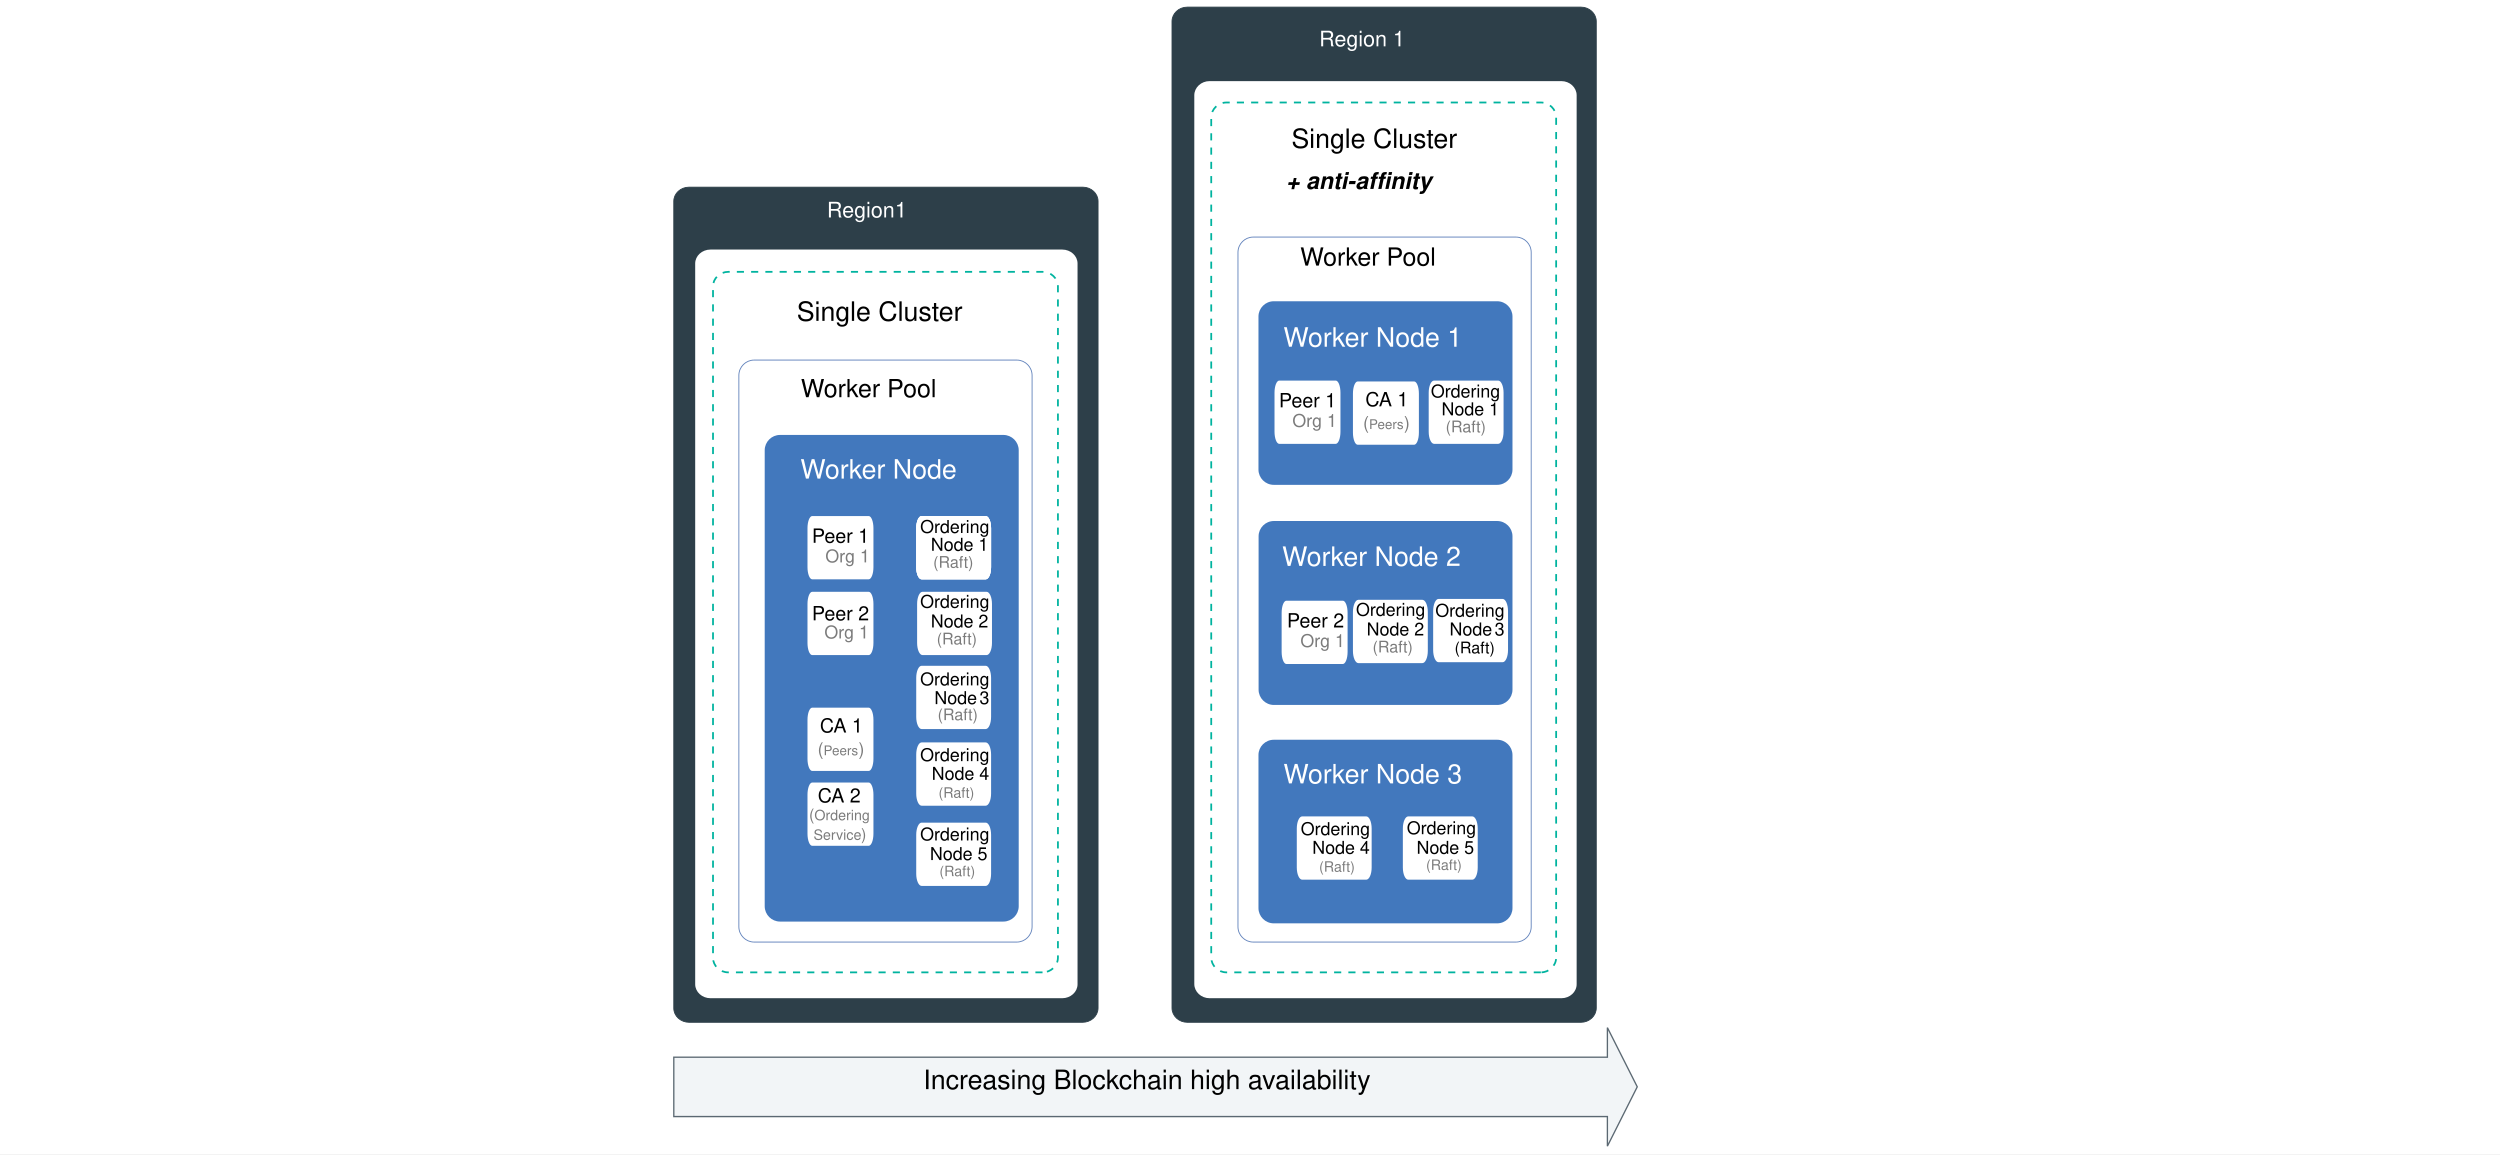
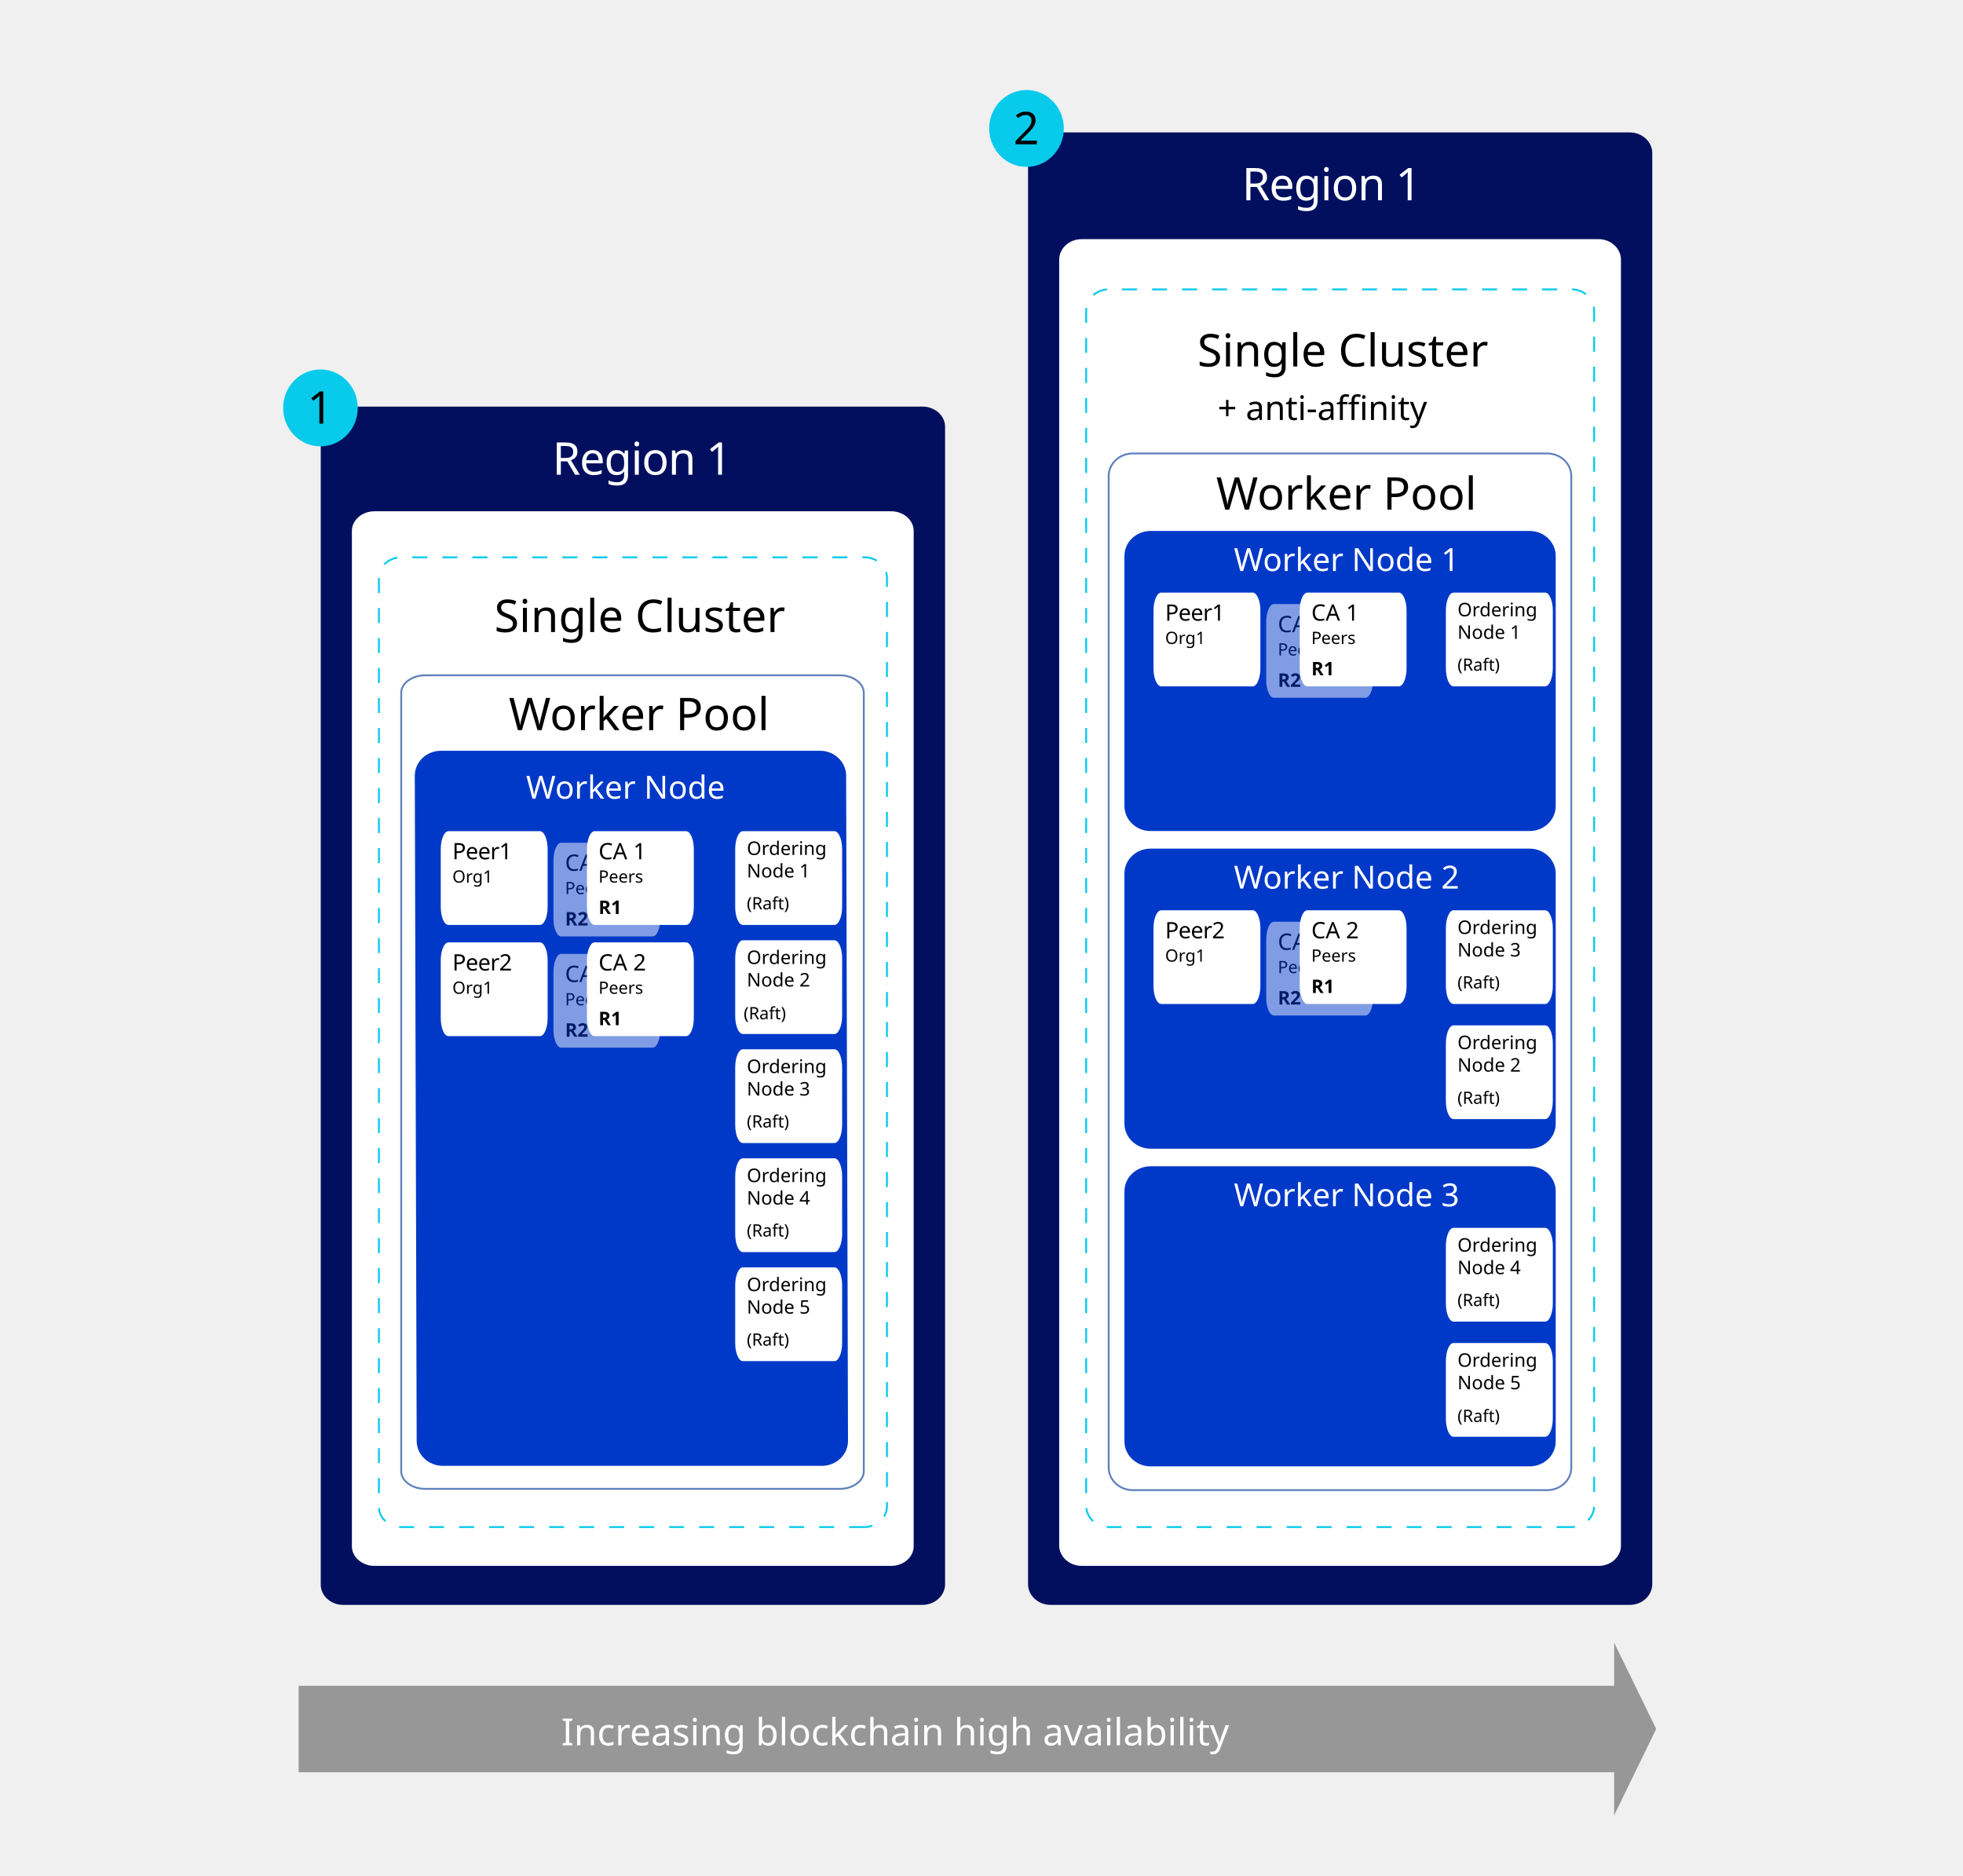
- <svg xmlns="http://www.w3.org/2000/svg" width="2805px" height="1295px" viewBox="0 0 2805 1295" version="1.1">
-   <g id="Page-1" stroke="none" stroke-width="1" fill="none" fill-rule="evenodd">
-     <g id="HA_Diagram-1">
-       <rect id="Rectangle" fill="#FFFFFF" fill-rule="nonzero" x="0" y="0" width="2805" height="1295" />
-       <text id="IBM-Blockchain-Platform-Console-(UI)" fill="#FFFFFF" font-family="IBMPlexSans-Text, IBM Plex Sans" font-size="37.07" font-weight="500">
-         <tspan x="781.897" y="408">IBM Blockchain Platform Console (UI)</tspan>
-       </text>
-       <text id="IBM-Blockchain-Platform-Extension-for-VS-Code" fill="#FFFFFF" font-family="IBMPlexSans-Text, IBM Plex Sans" font-size="37.07" font-weight="500">
-         <tspan x="681.342" y="865">IBM Blockchain Platform Extension for VS Code</tspan>
-       </text>
-       <g id="Group-5-Copy" transform="translate(756, 8)">
-         <polygon id="XMLID_12_" stroke="#5B6872" stroke-width="1.5" fill="#F2F5F7" fill-rule="nonzero" points="0 1178.214 1047.496 1178.214 1047.496 1145 1081 1211.428 1047.496 1278 1047.496 1244.786 0 1244.786" />
-         <g id="Increasing-Blockchai" transform="translate(280, 1185)" fill="#000000" font-family="Helvetica" font-size="30" font-weight="normal">
-           <text id="Increasing-Blockchain-high-availability">
-             <tspan x="0" y="29">Increasing Blockchain high availability</tspan>
-           </text>
-         </g>
-         <path d="M458.699,1139 L17.158,1139 C7.721,1139 0,1131.912 0,1123.25 L0,217.75 C0,209.088 7.721,202 17.158,202 L458.842,202 C468.279,202 476,209.088 476,217.75 L476,1123.25 C475.857,1131.912 468.136,1139 458.699,1139 Z" id="XMLID_306_" stroke="#2D3F49" fill="#2D3F49" fill-rule="nonzero" />
-         <path d="M435.817,1112 L41.183,1112 C31.732,1112 24,1104.964 24,1096.365 L24,287.635 C24,279.036 31.732,272 41.183,272 L435.817,272 C445.268,272 453,279.036 453,287.635 L453,1096.365 C453,1104.964 445.268,1112 435.817,1112 Z" id="XMLID_305_" fill="#FFFFFF" fill-rule="nonzero" />
-         <path d="M413.714,1083 L61.143,1083 C51.714,1083 44,1075.648 44,1066.662 L44,313.338 C44,304.352 51.714,297 61.143,297 L413.857,297 C423.286,297 431,304.352 431,313.338 L431,1066.662 C430.857,1075.648 423.143,1083 413.714,1083 Z" id="XMLID_304_" stroke="#00B39F" stroke-width="2" stroke-dasharray="8" />
-         <path d="M384.865,1049 L90.135,1049 C80.711,1049 73,1041.254 73,1031.786 L73,413.214 C73,403.746 80.711,396 90.135,396 L384.865,396 C394.289,396 402,403.746 402,413.214 L402,1031.642 C402,1041.254 394.289,1049 384.865,1049 Z" id="XMLID_303_" stroke="#6182BB" fill="#FFFFFF" fill-rule="nonzero" />
-         <path d="M369.805,1026 L119.195,1026 C109.738,1026 102,1018.272 102,1008.826 L102,497.174 C102,487.728 109.738,480 119.195,480 L369.805,480 C379.262,480 387,487.728 387,497.174 L387,1008.826 C387,1018.272 379.262,1026 369.805,1026 Z" id="XMLID_302_" fill="#4278BD" fill-rule="nonzero" />
-         <path d="M349.946,642 L278.054,642 C274.724,642 272,635.866 272,628.368 L272,584.632 C272,577.134 274.724,571 278.054,571 L349.946,571 C353.276,571 356,577.134 356,584.632 L356,628.368 C356,635.866 353.276,642 349.946,642 Z" id="XMLID_279_" fill="#FFFFFF" fill-rule="nonzero" />
-         <g id="Ordering-Node-1" transform="translate(276, 571)" fill="#000000" font-family="Helvetica" font-size="20" font-weight="normal">
-           <text id="Ordering">
-             <tspan x="0.411" y="19">Ordering</tspan>
-           </text>
-           <text id="Node-1">
-             <tspan x="12.365" y="39">Node 1</tspan>
-           </text>
-         </g>
-         <g id="(Raft)" opacity="0.517" transform="translate(291, 611)" fill="#000000" font-family="Helvetica" font-size="18" font-weight="normal">
-           <text>
-             <tspan x="0" y="18">(Raft)</tspan>
-           </text>
-         </g>
-         <g id="XMLID_298_" transform="translate(72, 409)">
-           <rect id="XMLID_39_" x="0.429" y="13.441" width="329.143" height="33.329" />
-           <g id="Worker-Pool" transform="translate(70, 0)" fill="#000000" font-family="Helvetica" font-size="28" font-weight="normal">
-             <text>
-               <tspan x="0.54" y="28.632">Worker Pool</tspan>
-             </text>
-           </g>
-         </g>
-         <g id="XMLID_292_" transform="translate(85, 212)">
-           <rect id="XMLID_38_" x="0.285" y="10.571" width="305.431" height="48.571" />
-           <g id="Region-1" transform="translate(86, 0)" fill="#FFFFFF" font-family="Helvetica" font-size="24.072" font-weight="normal">
-             <text id="Region">
-               <tspan x="0.819" y="24">Region</tspan>
-             </text>
-             <text id="1">
-               <tspan x="77.102" y="24">1</tspan>
-             </text>
-           </g>
-         </g>
-         <rect id="XMLID_291_" x="119" y="599" width="238" height="34" />
-         <g id="XMLID_290_" transform="translate(142, 500)" fill="#FFFFFF" font-family="Helvetica" font-size="30" font-weight="normal">
-           <text id="Worker-Node">
-             <tspan x="0" y="29">Worker Node</tspan>
-           </text>
-         </g>
-         <g id="Single-Cluster" transform="translate(138, 323)" fill="#000000" font-family="Helvetica" font-size="30" font-weight="normal">
-           <text>
-             <tspan x="0" y="29">Single Cluster</tspan>
-           </text>
-         </g>
-         <path d="M349.946,642 L278.054,642 C274.724,642 272,635.866 272,628.368 L272,584.632 C272,577.134 274.724,571 278.054,571 L349.946,571 C353.276,571 356,577.134 356,584.632 L356,628.368 C356,635.866 353.276,642 349.946,642 Z" id="XMLID_279_" fill="#FFFFFF" fill-rule="nonzero" />
-         <rect id="XMLID_25_" x="114" y="894" width="235" height="54" />
-         <g id="Ordering-Node-1" transform="translate(276, 571)" fill="#000000" font-family="Helvetica" font-size="20" font-weight="normal">
-           <text id="Ordering">
-             <tspan x="0.411" y="19">Ordering</tspan>
-           </text>
-           <text id="Node-1">
-             <tspan x="12.365" y="39">Node 1</tspan>
-           </text>
-         </g>
-         <path d="M1017.842,1139 L576.158,1139 C566.721,1139 559,1131.805 559,1123.012 L559,15.988 C559,7.195 566.721,0 576.158,0 L1017.842,0 C1027.279,0 1035,7.195 1035,15.988 L1035,1122.879 C1035,1131.805 1027.279,1139 1017.842,1139 Z" id="XMLID_272_" stroke="#2D3F49" fill="#2D3F49" fill-rule="nonzero" />
-         <path d="M995.958,1112 L601.183,1112 C591.732,1112 584,1104.845 584,1096.1 L584,98.9 C584,90.155 591.732,83 601.183,83 L995.815,83 C1005.266,83 1013,90.155 1013,98.9 L1013,1096.1 C1013.141,1104.845 1005.409,1112 995.958,1112 Z" id="XMLID_271_" fill="#FFFFFF" fill-rule="nonzero" />
-         <path d="M972.857,1083 L620.143,1083 C610.714,1083 603,1075.475 603,1066.278 L603,123.722 C603,114.525 610.714,107 620.143,107 L972.857,107 C982.286,107 990,114.525 990,123.722 L990,1066.417 C990,1075.475 982.286,1083 972.857,1083 Z" id="XMLID_270_" stroke="#00B39F" stroke-width="2" stroke-dasharray="8" />
-         <path d="M944.865,1049 L650.135,1049 C640.711,1049 633,1041.273 633,1031.829 L633,275.171 C633,265.727 640.711,258 650.135,258 L944.865,258 C954.289,258 962,265.727 962,275.171 L962,1031.829 C962,1041.273 954.289,1049 944.865,1049 Z" id="XMLID_269_" stroke="#6182BB" fill="#FFFFFF" fill-rule="nonzero" />
-         <g id="XMLID_265_" transform="translate(632, 262)">
-           <rect id="XMLID_24_" x="0.714" y="12.785" width="329.143" height="33.217" />
-           <g id="Worker-Pool" transform="translate(70, 0)" fill="#000000" font-family="Helvetica" font-size="28" font-weight="normal">
-             <text>
-               <tspan x="0.854" y="28.022">Worker Pool</tspan>
-             </text>
-           </g>
-         </g>
-         <rect id="XMLID_264_" x="656" y="105" width="283" height="49" />
-         <g id="XMLID_259_" transform="translate(643, 20)">
-           <rect id="XMLID_23_" x="0.569" y="10.177" width="305.431" height="48.737" />
-           <g id="Region-1" transform="translate(81, 0)" fill="#FFFFFF" font-family="Helvetica" font-size="24.072" font-weight="normal">
-             <text>
-               <tspan x="0.126" y="24">Region 1</tspan>
-             </text>
-           </g>
-         </g>
-         <path d="M923.805,536 L673.195,536 C663.738,536 656,528.307 656,518.905 L656,347.095 C656,337.693 663.738,330 673.195,330 L923.805,330 C933.262,330 941,337.693 941,347.095 L941,518.905 C941,528.307 933.262,536 923.805,536 Z" id="XMLID_258_" fill="#4278BD" fill-rule="nonzero" />
-         <path d="M924.946,490 L853.054,490 C849.724,490 847,483.866 847,476.368 L847,432.632 C847,425.134 849.724,419 853.054,419 L924.946,419 C928.276,419 931,425.134 931,432.632 L931,476.368 C931,483.866 928.276,490 924.946,490 Z" id="XMLID_279_" fill="#FFFFFF" fill-rule="nonzero" />
-         <g id="Ordering-Node-1" transform="translate(849, 419)" fill="#000000" font-family="Helvetica" font-size="20" font-weight="normal">
-           <text id="Ordering">
-             <tspan x="0.411" y="19">Ordering</tspan>
-           </text>
-           <text id="Node-1">
-             <tspan x="12.365" y="39">Node 1</tspan>
-           </text>
-         </g>
-         <g id="(Raft)" opacity="0.517" transform="translate(866, 459)" fill="#000000" font-family="Helvetica" font-size="18" font-weight="normal">
-           <text>
-             <tspan x="0" y="18">(Raft)</tspan>
-           </text>
-         </g>
-         <path d="M830.667,491 L767.333,491 C764.4,491 762,484.866 762,477.368 L762,433.632 C762,426.134 764.4,420 767.333,420 L830.667,420 C833.6,420 836,426.134 836,433.632 L836,477.368 C836,484.866 833.6,491 830.667,491 Z" id="XMLID_255_" fill="#FFFFFF" fill-rule="nonzero" />
-         <text id="CA-1" fill="#000000" font-family="Helvetica" font-size="22" font-weight="normal">
-           <tspan x="775.923" y="447.88">CA 1</tspan>
-         </text>
-         <g id="Peers" opacity="0.517" transform="translate(773, 454)" fill="#000000" font-family="Helvetica" font-size="20" font-weight="normal">
-           <text id="(Peers)">
-             <tspan x="0.346" y="19.34">(</tspan>
-             <tspan x="7.006" y="19.34" font-size="15">Peers</tspan>
-             <tspan x="46.191" y="19.34">)</tspan>
-           </text>
-         </g>
-         <rect id="XMLID_257_" x="680" y="451" width="238" height="34" />
-         <g id="XMLID_256_" transform="translate(684, 352)" fill="#FFFFFF" font-family="Helvetica" font-size="30" font-weight="normal">
-           <text id="Worker-Node-1">
-             <tspan x="0" y="29">Worker Node 1</tspan>
-           </text>
-         </g>
-         <polygon id="XMLID_22_" points="681 439 699.222 439 916 439 916 493 728.772 493 681 493" />
-         <g id="Org-1" opacity="0.517" transform="translate(698, 450)" />
-         <path d="M218.667,642 L155.333,642 C152.4,642 150,635.866 150,628.368 L150,584.632 C150,577.134 152.4,571 155.333,571 L218.667,571 C221.6,571 224,577.134 224,584.632 L224,628.368 C224,635.866 221.6,642 218.667,642 Z" id="XMLID_255_" fill="#FFFFFF" fill-rule="nonzero" />
-         <g id="Peer-1" transform="translate(155, 580)" fill="#000000" font-family="Helvetica" font-size="22" font-weight="normal">
-           <text>
-             <tspan x="0" y="21">Peer 1</tspan>
-           </text>
-         </g>
-         <g id="Org-1" opacity="0.517" transform="translate(170, 604)" fill="#000000" font-family="Helvetica" font-size="20" font-weight="normal">
-           <text>
-             <tspan x="0" y="19">Org 1</tspan>
-           </text>
-         </g>
-         <g id="(Raft)" opacity="0.517" transform="translate(291, 611)" fill="#000000" font-family="Helvetica" font-size="18" font-weight="normal">
-           <text>
-             <tspan x="0" y="18">(Raft)</tspan>
-           </text>
-         </g>
-         <path d="M349.946,642 L278.054,642 C274.724,642 272,635.866 272,628.368 L272,584.632 C272,577.134 274.724,571 278.054,571 L349.946,571 C353.276,571 356,577.134 356,584.632 L356,628.368 C356,635.866 353.276,642 349.946,642 Z" id="XMLID_279_" fill="#FFFFFF" fill-rule="nonzero" />
-         <g id="Ordering-Node-1" transform="translate(276, 571)" fill="#000000" font-family="Helvetica" font-size="20" font-weight="normal">
-           <text id="Ordering">
-             <tspan x="0.411" y="19">Ordering</tspan>
-           </text>
-           <text id="Node-1">
-             <tspan x="12.365" y="39">Node 1</tspan>
-           </text>
-         </g>
-         <g id="(Raft)" opacity="0.517" transform="translate(291, 611)" fill="#000000" font-family="Helvetica" font-size="18" font-weight="normal">
-           <text>
-             <tspan x="0" y="18">(Raft)</tspan>
-           </text>
-         </g>
-         <path d="M350.946,727 L279.054,727 C275.724,727 273,720.866 273,713.368 L273,669.632 C273,662.134 275.724,656 279.054,656 L350.946,656 C354.276,656 357,662.134 357,669.632 L357,713.368 C357,720.866 354.276,727 350.946,727 Z" id="XMLID_279_" fill="#FFFFFF" fill-rule="nonzero" />
-         <g id="Ordering-Node-2" transform="translate(276, 655)" fill="#000000" font-family="Helvetica" font-size="20" font-weight="normal">
-           <text id="Ordering">
-             <tspan x="0.411" y="19">Ordering</tspan>
-           </text>
-           <text id="Node-2">
-             <tspan x="12.365" y="41">Node 2</tspan>
-           </text>
-         </g>
-         <g id="(Raft)" opacity="0.517" transform="translate(295, 697)" fill="#000000" font-family="Helvetica" font-size="18" font-weight="normal">
-           <text>
-             <tspan x="0" y="18">(Raft)</tspan>
-           </text>
-         </g>
-         <path d="M349.946,810 L278.054,810 C274.724,810 272,803.866 272,796.368 L272,752.632 C272,745.134 274.724,739 278.054,739 L349.946,739 C353.276,739 356,745.134 356,752.632 L356,796.368 C356,803.866 353.276,810 349.946,810 Z" id="XMLID_279_" fill="#FFFFFF" fill-rule="nonzero" />
-         <g id="Ordering-Node-3" transform="translate(276, 742)" fill="#000000" font-family="Helvetica" font-size="20" font-weight="normal">
-           <text id="Ordering">
-             <tspan x="0.411" y="19">Ordering</tspan>
-           </text>
-           <text id="Node-3">
-             <tspan x="16.365" y="40">Node</tspan>
-             <tspan x="64.178" y="40" font-size="10.07"> </tspan>
-             <tspan x="66.975" y="40">3</tspan>
-           </text>
-         </g>
-         <g id="(Raft)" opacity="0.517" transform="translate(296, 782)" fill="#000000" font-family="Helvetica" font-size="18" font-weight="normal">
-           <text>
-             <tspan x="0" y="18">(Raft)</tspan>
-           </text>
-         </g>
-         <path d="M349.946,896 L278.054,896 C274.724,896 272,889.866 272,882.368 L272,838.632 C272,831.134 274.724,825 278.054,825 L349.946,825 C353.276,825 356,831.134 356,838.632 L356,882.368 C356,889.866 353.276,896 349.946,896 Z" id="XMLID_279_" fill="#FFFFFF" fill-rule="nonzero" />
-         <g id="Ordering-Node-4" transform="translate(276, 827)" fill="#000000" font-family="Helvetica" font-size="20" font-weight="normal">
-           <text id="Ordering">
-             <tspan x="0.411" y="19">Ordering</tspan>
-           </text>
-           <text id="Node-4">
-             <tspan x="13.365" y="40">Node 4</tspan>
-           </text>
-         </g>
-         <g id="(Raft)" opacity="0.517" transform="translate(297, 872)" fill="#000000" font-family="Helvetica" font-size="16" font-weight="normal">
-           <text>
-             <tspan x="0" y="15">(Raft)</tspan>
-           </text>
-         </g>
-         <path d="M349.946,986 L278.054,986 C274.724,986 272,979.866 272,972.368 L272,928.632 C272,921.134 274.724,915 278.054,915 L349.946,915 C353.276,915 356,921.134 356,928.632 L356,972.368 C356,979.866 353.276,986 349.946,986 Z" id="XMLID_279_" fill="#FFFFFF" fill-rule="nonzero" />
-         <g id="Ordering-Node-5" transform="translate(276, 916)" fill="#000000" font-family="Helvetica" font-size="20" font-weight="normal">
-           <text id="Ordering">
-             <tspan x="0.411" y="19">Ordering</tspan>
-           </text>
-           <text id="Node-5">
-             <tspan x="11.365" y="41">Node 5</tspan>
-           </text>
-         </g>
-         <g id="(Raft)" opacity="0.517" transform="translate(298, 960)" fill="#000000" font-family="Helvetica" font-size="16" font-weight="normal">
-           <text>
-             <tspan x="0" y="15">(Raft)</tspan>
-           </text>
-         </g>
-         <g id="Group-4" transform="translate(150, 656)">
-           <path d="M68.667,71 L5.333,71 C2.4,71 0,64.866 0,57.368 L0,13.632 C0,6.134 2.4,0 5.333,0 L68.667,0 C71.6,0 74,6.134 74,13.632 L74,57.368 C74,64.866 71.6,71 68.667,71 Z" id="XMLID_255_" fill="#FFFFFF" fill-rule="nonzero" />
-           <g id="Org-1" opacity="0.517" transform="translate(18, 33)" fill="#000000" font-family="Helvetica" font-size="20" font-weight="normal">
-             <text>
-               <tspan x="0.923" y="19.34">Org 1</tspan>
-             </text>
-           </g>
-         </g>
-         <text id="Peer-2" fill="#000000" font-family="Helvetica" font-size="22" font-weight="normal">
-           <tspan x="155" y="688">Peer 2</tspan>
-         </text>
-         <g id="Group-2" transform="translate(150, 786)">
-           <path d="M68.667,71 L5.333,71 C2.4,71 0,64.866 0,57.368 L0,13.632 C0,6.134 2.4,0 5.333,0 L68.667,0 C71.6,0 74,6.134 74,13.632 L74,57.368 C74,64.866 71.6,71 68.667,71 Z" id="XMLID_255_" fill="#FFFFFF" fill-rule="nonzero" />
-           <g id="CA-1" transform="translate(13, 6)" fill="#000000" font-family="Helvetica" font-size="22" font-weight="normal">
-             <text>
-               <tspan x="0.923" y="21.88">CA 1</tspan>
-             </text>
-           </g>
-           <g id="Peers" opacity="0.517" transform="translate(11, 34)" fill="#000000" font-family="Helvetica" font-size="20" font-weight="normal">
-             <text id="(Peers)">
-               <tspan x="0.346" y="19.34">(</tspan>
-               <tspan x="7.006" y="19.34" font-size="15">Peers</tspan>
-               <tspan x="46.191" y="19.34">)</tspan>
-             </text>
-           </g>
-         </g>
-         <g id="Group-3" transform="translate(150, 870)">
-           <path d="M68.667,71 L5.333,71 C2.4,71 0,64.866 0,57.368 L0,13.632 C0,6.134 2.4,0 5.333,0 L68.667,0 C71.6,0 74,6.134 74,13.632 L74,57.368 C74,64.866 71.6,71 68.667,71 Z" id="XMLID_255_" fill="#FFFFFF" fill-rule="nonzero" />
-           <g id="CA-2" transform="translate(11, 1)" fill="#000000" font-family="Helvetica" font-size="22" font-weight="normal">
-             <text>
-               <tspan x="0.5" y="21.36">CA 2</tspan>
-             </text>
-           </g>
-           <g id="Ordering-Service" opacity="0.517" transform="translate(1, 24)" fill="#000000" font-family="Helvetica" font-size="18" font-weight="normal">
-             <text id="(Ordering-Service)">
-               <tspan x="0.726" y="18.24">(</tspan>
-               <tspan x="6.72" y="18.24" font-size="16">Ordering</tspan>
-               <tspan x="68.97" y="18.24" />
-               <tspan x="0.726" y="40.24"> </tspan>
-               <tspan x="5.727" y="40.24" font-size="16">Service</tspan>
-               <tspan x="59.078" y="40.24">)</tspan>
-             </text>
-           </g>
-         </g>
-         <g id="Single-Cluster" transform="translate(693, 129)" fill="#000000" font-family="Helvetica" font-size="30" font-weight="normal">
-           <text>
-             <tspan x="0" y="29">Single Cluster</tspan>
-           </text>
-         </g>
-         <g id="Group" transform="translate(656, 576)">
-           <path d="M267.814,206.966 L17.329,206.966 C7.877,206.966 0.143,199.258 0.143,189.838 L0.143,17.699 C0.143,8.279 7.877,0.571 17.329,0.571 L267.814,0.571 C277.266,0.571 285,8.279 285,17.699 L285,189.838 C285,199.258 277.266,206.966 267.814,206.966 Z" id="XMLID_248_" fill="#4278BD" fill-rule="nonzero" />
-           <rect id="XMLID_247_" x="23.344" y="35.827" width="238.455" height="33.257" />
-           <g id="XMLID_246_" transform="translate(26, 21)" fill="#FFFFFF" font-family="Helvetica" font-size="30" font-weight="normal">
-             <text id="Worker-Node-2">
-               <tspan x="0.563" y="29.958">Worker Node 2</tspan>
-             </text>
-           </g>
-         </g>
-         <path d="M929.946,735 L858.054,735 C854.724,735 852,728.866 852,721.368 L852,677.632 C852,670.134 854.724,664 858.054,664 L929.946,664 C933.276,664 936,670.134 936,677.632 L936,721.368 C936,728.866 933.276,735 929.946,735 Z" id="XMLID_279_" fill="#FFFFFF" fill-rule="nonzero" />
-         <g id="Ordering-Node-3" transform="translate(854, 665)" fill="#000000" font-family="Helvetica" font-size="20" font-weight="normal">
-           <text id="Ordering">
-             <tspan x="0.411" y="19">Ordering</tspan>
-           </text>
-           <text id="Node-3">
-             <tspan x="16.365" y="40">Node</tspan>
-             <tspan x="64.178" y="40" font-size="10.07"> </tspan>
-             <tspan x="66.975" y="40">3</tspan>
-           </text>
-         </g>
-         <text id="(Raft)" fill="#000000" font-family="Helvetica" font-size="18" font-weight="normal">
-           <tspan x="876" y="725">(Raft)</tspan>
-         </text>
-         <path d="M923.805,1028 L673.195,1028 C663.738,1028 656,1020.307 656,1010.905 L656,839.095 C656,829.693 663.738,822 673.195,822 L923.805,822 C933.262,822 941,829.693 941,839.095 L941,1010.905 C941,1020.307 933.262,1028 923.805,1028 Z" id="XMLID_240_" fill="#4278BD" fill-rule="nonzero" />
-         <path d="M895.946,979 L824.054,979 C820.724,979 818,972.866 818,965.368 L818,921.632 C818,914.134 820.724,908 824.054,908 L895.946,908 C899.276,908 902,914.134 902,921.632 L902,965.368 C902,972.866 899.276,979 895.946,979 Z" id="XMLID_279_" fill="#FFFFFF" fill-rule="nonzero" />
-         <g id="Ordering-Node-5" transform="translate(822, 909)" fill="#000000" font-family="Helvetica" font-size="20" font-weight="normal">
-           <text id="Ordering">
-             <tspan x="0.411" y="19">Ordering</tspan>
-           </text>
-           <text id="Node-5">
-             <tspan x="11.365" y="41">Node 5</tspan>
-           </text>
-         </g>
-         <g id="(Raft)" opacity="0.517" transform="translate(844, 953)" fill="#000000" font-family="Helvetica" font-size="16" font-weight="normal">
-           <text>
-             <tspan x="0" y="15">(Raft)</tspan>
-           </text>
-         </g>
-         <path d="M776.946,979 L705.054,979 C701.724,979 699,972.866 699,965.368 L699,921.632 C699,914.134 701.724,908 705.054,908 L776.946,908 C780.276,908 783,914.134 783,921.632 L783,965.368 C783,972.866 780.276,979 776.946,979 Z" id="XMLID_279_" fill="#FFFFFF" fill-rule="nonzero" />
-         <g id="Ordering-Node-4" transform="translate(703, 910)" fill="#000000" font-family="Helvetica" font-size="20" font-weight="normal">
-           <text id="Ordering">
-             <tspan x="0.411" y="19">Ordering</tspan>
-           </text>
-           <text id="Node-4">
-             <tspan x="13.365" y="40">Node 4</tspan>
-           </text>
-         </g>
-         <g id="(Raft)" opacity="0.517" transform="translate(724, 955)" fill="#000000" font-family="Helvetica" font-size="16" font-weight="normal">
-           <text>
-             <tspan x="0" y="15">(Raft)</tspan>
-           </text>
-         </g>
-         <rect id="XMLID_239_" x="680" y="942" width="238" height="34" />
-         <g id="XMLID_238_" transform="translate(684, 842)" fill="#FFFFFF" font-family="Helvetica" font-size="30" font-weight="normal">
-           <text id="Worker-Node-3">
-             <tspan x="0" y="29">Worker Node 3</tspan>
-           </text>
-         </g>
-         <rect id="XMLID_22_" x="671" y="778" width="53" height="54" />
-         <g id="+-anti-affinity" transform="translate(687, 179)" fill="#000000" font-family="Helvetica-BoldOblique, Helvetica" font-size="26" font-style="italic" font-weight="bold">
-           <text>
-             <tspan x="0" y="25">+ anti-affinity</tspan>
-           </text>
-         </g>
-       </g>
-       <path d="M1506.667,745 L1443.333,745 C1440.4,745 1438,738.866 1438,731.368 L1438,687.632 C1438,680.134 1440.4,674 1443.333,674 L1506.667,674 C1509.6,674 1512,680.134 1512,687.632 L1512,731.368 C1512,738.866 1509.6,745 1506.667,745 Z" id="XMLID_255_" fill="#FFFFFF" fill-rule="nonzero" />
-       <g id="Peer-1" transform="translate(1444, 683)" fill="#000000" font-family="Helvetica" font-size="22" font-weight="normal">
-         <text id="Peer-2">
-           <tspan x="0" y="21">Peer 2</tspan>
-         </text>
-       </g>
-       <g id="Org-1" opacity="0.517" transform="translate(1459, 707)" fill="#000000" font-family="Helvetica" font-size="20" font-weight="normal">
-         <text>
-           <tspan x="0" y="19">Org 1</tspan>
-         </text>
-       </g>
-       <path d="M1498.667,498 L1435.333,498 C1432.4,498 1430,491.866 1430,484.368 L1430,440.632 C1430,433.134 1432.4,427 1435.333,427 L1498.667,427 C1501.6,427 1504,433.134 1504,440.632 L1504,484.368 C1504,491.866 1501.6,498 1498.667,498 Z" id="XMLID_255_" fill="#FFFFFF" fill-rule="nonzero" />
-       <g id="Peer-1" transform="translate(1435, 436)" fill="#000000" font-family="Helvetica" font-size="22" font-weight="normal">
-         <text>
-           <tspan x="0" y="21">Peer 1</tspan>
-         </text>
-       </g>
-       <g id="Org-1" opacity="0.517" transform="translate(1450, 460)" fill="#000000" font-family="Helvetica" font-size="20" font-weight="normal">
-         <text>
-           <tspan x="0" y="19">Org 1</tspan>
-         </text>
-       </g>
-     </g>
-     <path d="M1595.946,744 L1524.054,744 C1520.724,744 1518,737.866 1518,730.368 L1518,686.632 C1518,679.134 1520.724,673 1524.054,673 L1595.946,673 C1599.276,673 1602,679.134 1602,686.632 L1602,730.368 C1602,737.866 1599.276,744 1595.946,744 Z" id="XMLID_279_" fill="#FFFFFF" fill-rule="nonzero" />
-     <g id="Ordering-Node-2" transform="translate(1521, 672)" fill="#000000" font-family="Helvetica" font-size="20" font-weight="normal">
-       <text id="Ordering">
-         <tspan x="0.411" y="19">Ordering</tspan>
-       </text>
-       <text id="Node-2">
-         <tspan x="12.365" y="41">Node 2</tspan>
-       </text>
-     </g>
-     <g id="(Raft)" opacity="0.517" transform="translate(1540, 714)" fill="#000000" font-family="Helvetica" font-size="18" font-weight="normal">
-       <text>
-         <tspan x="0" y="18">(Raft)</tspan>
-       </text>
-     </g>
+ <svg xmlns="http://www.w3.org/2000/svg" data-name="Layer 1" width="1046.86" height="1000">
+   <path fill="#979797" fill-rule="evenodd" d="M159.26 898.94h701.55v-23l22.44 46-22.44 46.1v-23H159.26v-46.1z" />
+   <text transform="translate(299.28 930.71)" font-size="20" fill="#fff" font-family="IBMPlexSans, IBM Plex Sans" style="isolation:isolate" data-name="Blockchain-high-avai">
+     Increasing blockchain high availability
+   </text>
+   <path d="M491.86 855.81h-308.8c-6.6 0-12-4.84-12-10.74V227.56c0-5.91 5.4-10.74 12-10.74H492c6.6 0 12 4.83 12 10.74v617.51c-.14 5.93-5.54 10.74-12.14 10.74z" fill="#010f5e" fill-rule="evenodd" />
+   <ellipse cx="170.89" cy="217.51" rx="19.9" ry="20.5" fill="#08caeb" />
+   <text transform="translate(163.85 225.9)" font-size="24.07" font-family="IBMPlexSans, IBM Plex Sans" style="isolation:isolate">
+     1
+   </text>
+   <path d="M869.15 855.81h-308.9c-6.6 0-12-5-12-11V81.61c0-6.06 5.4-11 12-11h308.9c6.6 0 12 5 12 11v763.08c0 6.16-5.4 11.12-12 11.12z" fill="#010f5e" fill-rule="evenodd" />
+   <path d="M852.55 835h-275.7c-6.6 0-12-4.92-12-10.94V138.45c0-6 5.4-10.93 12-10.93h275.6c6.6 0 12 4.92 12 10.93v685.62c.1 6.02-5.3 10.93-11.9 10.93z" fill="#fff" fill-rule="evenodd" />
+   <path d="M838.15 814.31h-246.9c-6.6 0-12-5.09-12-11.31V165.62c0-6.22 5.4-11.31 12-11.31h246.9c6.6 0 12 5.09 12 11.31v637.47c0 6.13-5.4 11.22-12 11.22z" fill="none" stroke="#08caeb" stroke-dasharray="8" />
+   <path d="M825.11 794.61h-221c-7.06 0-12.85-5.4-12.85-12v-528.8c0-6.6 5.79-12 12.85-12h221c7.07 0 12.85 5.4 12.85 12v528.8c.04 6.6-5.78 12-12.85 12z" fill="#fff" stroke="#6182bb" fill-rule="evenodd" />
+   <path fill="none" d="M599.45 253.91h230.4v23.3h-230.4z" />
+   <text transform="translate(648.55 271.76)" font-size="24.07" font-family="IBMPlexSans, IBM Plex Sans" style="isolation:isolate">
+     Worker Pool
+   </text>
+   <path fill="none" d="M616.25 75.31h196.9v34h-196.9zM632.25 310.5h166.5v23.3h-166.5zM633.65 362.2h163.6v37.7h-163.6z" />
+   <path d="M475.26 835h-275.6c-6.6 0-12-4.71-12-10.47V283.1c0-5.75 5.4-10.46 12-10.46h275.6c6.6 0 12 4.71 12 10.46v541.44c0 5.76-5.4 10.46-12 10.46z" fill="#fff" fill-rule="evenodd" />
+   <path d="M460.86 814.31h-246.8c-6.6 0-12-4.84-12-10.75V307.94c0-5.91 5.4-10.75 12-10.75H461c6.6 0 12 4.84 12 10.75v495.62c-.14 5.91-5.54 10.75-12.14 10.75z" fill="none" stroke="#08caeb" stroke-dasharray="8" />
+   <path fill="none" d="M222.26 371.52h230.4v23.3h-230.4z" />
+   <text transform="translate(271.34 389.36)" font-size="24.07" font-family="IBMPlexSans, IBM Plex Sans" style="isolation:isolate" data-name="Worker-Pool">
+     Worker Pool
+   </text>
+   <path fill="none" d="M233.51 238.22h214.6v34h-214.6z" />
+   <g data-name="Region-US-Dallas" style="isolation:isolate" font-size="24.07" fill="#fff" font-family="IBMPlexSans, IBM Plex Sans">
+     <text transform="translate(294.59 253.14)" letter-spacing="-.02em" style="isolation:isolate">
+       Region 1
+     </text>
+     <text transform="translate(364.74 254.82)">
+       
+     </text>
+   </g>
+   <text transform="translate(263.62 337.04)" font-size="24.07" font-family="IBMPlexSans, IBM Plex Sans" style="isolation:isolate" data-name="Single-Zone-Cluster">
+     Single Cluster
+   </text>
+   <path d="M438.33 781.66H236.09c-7.64 0-13.88-6-13.88-13.28l-1-354.76c0-7.3 6.25-13.27 13.88-13.27h202.28c7.63 0 13.87 6 13.87 13.27l1 354.76c-.03 7.3-6.24 13.28-13.91 13.28z" fill="#0039c8" fill-rule="evenodd" />
+   <text transform="translate(280.56 425.9)" font-size="17" fill="#fff" font-family="IBMPlexSans, IBM Plex Sans" style="isolation:isolate">
+    Worker Node
+   </text>
+   <path fill="none" d="M251.66 631.73h163.6v37.7h-163.6z" />
+   <text transform="translate(638.55 195.41)" font-size="24.07" font-family="IBMPlexSans, IBM Plex Sans" style="isolation:isolate">
+     Single Cluster
+   </text>
+   <ellipse cx="547.43" cy="68.5" rx="19.9" ry="20.5" fill="#08caeb" />
+   <text transform="translate(540.43 76.94)" font-size="24.07" font-family="IBMPlexSans, IBM Plex Sans" style="isolation:isolate">
+     2
+   </text>
+   <path fill="none" d="M632.25 482h166.5v23.3h-166.5zM632.25 653.5h166.5v23.3h-166.5zM626.65 538.2h37v37.7h-37z" />
+   <text transform="translate(649.36 223.96)" font-size="18" font-family="IBMPlexSans, IBM Plex Sans" style="isolation:isolate">
+     + anti-affinity
+   </text>
+   <path d="M815.78 443.14H613.54c-7.64 0-13.88-6-13.88-13.28V296.42c0-7.31 6.24-13.28 13.88-13.28h202.24c7.64 0 13.88 6 13.88 13.28v133.44c0 7.3-6.24 13.28-13.88 13.28z" fill="#0039c8" fill-rule="evenodd" />
+   <path d="M447.81 793.94h-221c-7.07 0-12.85-4.24-12.85-9.42v-415c0-5.18 5.78-9.42 12.85-9.42h221c7.07 0 12.85 4.24 12.85 9.42v415c0 5.18-5.78 9.42-12.85 9.42z" fill="none" stroke="#6182bb" />
+   <text transform="translate(658.01 304.47)" font-size="17" fill="#fff" font-family="IBMPlexSans, IBM Plex Sans" style="isolation:isolate">
+     Worker Node 1
+   </text>
+   <g opacity=".5">
+     <path d="M728.15 372.11h-48.78c-2.26 0-4.11-4.32-4.11-9.6v-30.8c0-5.28 1.85-9.6 4.11-9.6h48.78c2.26 0 4.11 4.32 4.11 9.6v30.8c0 5.28-1.85 9.6-4.11 9.6z" fill="#fff" fill-rule="evenodd" />
+     <text transform="translate(681.45 349.53)" font-size="9.07" font-family="IBMPlexSans, IBM Plex Sans" style="isolation:isolate" data-name="Peers">
+       <tspan letter-spacing="-.02em">P</tspan>
+       <tspan x="5.31" y="0">eers</tspan>
+     </text>
+     <text transform="translate(681.45 366.27)" font-size="10" font-family="IBMPlexSans-Bold, IBM Plex Sans" font-weight="700" style="isolation:isolate" data-name="Peers">
+       R2
+     </text>
+     <text transform="translate(681.45 337.11)" font-size="12.07" font-family="IBMPlexSans, IBM Plex Sans" style="isolation:isolate">
+       CA 1
+     </text>
+   </g>
+   <path d="M746 366h-48.77c-2.26 0-4.11-4.32-4.11-9.6v-30.8c0-5.28 1.85-9.6 4.11-9.6H746c2.26 0 4.11 4.32 4.11 9.6v30.8c.01 5.25-1.84 9.6-4.11 9.6z" fill="#fff" fill-rule="evenodd" />
+   <text transform="translate(699.31 343.39)" font-size="9.07" font-family="IBMPlexSans, IBM Plex Sans" style="isolation:isolate" data-name="Peers">
+     <tspan letter-spacing="-.02em">P</tspan>
+     <tspan x="5.31" y="0">eers</tspan>
+   </text>
+   <text transform="translate(699.31 360.13)" font-size="10" font-family="IBMPlexSans-Bold, IBM Plex Sans" font-weight="700" style="isolation:isolate" data-name="Peers">
+     R1
+   </text>
+   <text transform="translate(699.31 330.97)" font-size="12.07" font-family="IBMPlexSans, IBM Plex Sans" style="isolation:isolate">
+     CA 1
+   </text>
+   <path d="M668.06 366h-48.79c-2.26 0-4.11-4.32-4.11-9.6v-30.8c0-5.28 1.85-9.6 4.11-9.6h48.79c2.26 0 4.1 4.32 4.1 9.6v30.8c0 5.25-1.84 9.6-4.1 9.6z" fill="#fff" fill-rule="evenodd" />
+   <text transform="translate(621.35 343.39)" font-size="9.07" font-family="IBMPlexSans, IBM Plex Sans" style="isolation:isolate" data-name="Peers">
+     Org1
+   </text>
+   <text transform="translate(621.35 330.97)" font-size="12.07" font-family="IBMPlexSans, IBM Plex Sans" letter-spacing="-.02em" style="isolation:isolate">
+     Peer1
+   </text>
+   <path d="M824 366h-48.81c-2.26 0-4.11-4.32-4.11-9.6v-30.8c0-5.28 1.85-9.6 4.11-9.6H824c2.26 0 4.11 4.32 4.11 9.6v30.8c-.03 5.25-1.88 9.6-4.11 9.6z" fill="#fff" fill-rule="evenodd" />
+   <text transform="translate(777.27 357.67)" font-size="9.07" font-family="IBMPlexSans, IBM Plex Sans" style="isolation:isolate" data-name="Peers">
+     (Raft)
+   </text>
+   <text transform="translate(777.26 328.65)" font-size="10" font-family="IBMPlexSans, IBM Plex Sans" style="isolation:isolate">
+     Ordering<tspan x="0" y="12">Node 1</tspan>
+   </text>
+   <g opacity=".5">
+     <path d="M348 499.37h-48.74c-2.26 0-4.11-4.32-4.11-9.6V459c0-5.28 1.85-9.6 4.11-9.6H348c2.26 0 4.11 4.32 4.11 9.6v30.8c.04 5.25-1.81 9.57-4.11 9.57z" fill="#fff" fill-rule="evenodd" />
+     <text transform="translate(301.33 476.79)" font-size="9.07" font-family="IBMPlexSans, IBM Plex Sans" style="isolation:isolate" data-name="Peers">
+       Peers
+     </text>
+     <text transform="translate(301.33 493.53)" font-size="10" font-family="IBMPlexSans-Bold, IBM Plex Sans" font-weight="700" style="isolation:isolate" data-name="Peers">
+       R2
+     </text>
+     <text transform="translate(301.33 464.36)" font-size="12.07" font-family="IBMPlexSans, IBM Plex Sans" style="isolation:isolate">
+       CA 1
+     </text>
+   </g>
+   <path d="M365.9 493.23h-48.78c-2.26 0-4.11-4.32-4.11-9.6v-30.8c0-5.28 1.85-9.6 4.11-9.6h48.78c2.26 0 4.11 4.32 4.11 9.6v30.8c-.01 5.28-1.85 9.6-4.11 9.6z" fill="#fff" fill-rule="evenodd" />
+   <text transform="translate(319.19 470.65)" font-size="9.07" font-family="IBMPlexSans, IBM Plex Sans" style="isolation:isolate" data-name="Peers">
+     Peers
+   </text>
+   <text transform="translate(319.19 487.39)" font-size="10" font-family="IBMPlexSans-Bold, IBM Plex Sans" font-weight="700" style="isolation:isolate" data-name="Peers">
+     R1
+   </text>
+   <text transform="translate(319.19 458.22)" font-size="12.07" font-family="IBMPlexSans, IBM Plex Sans" style="isolation:isolate">
+     CA 1
+   </text>
+   <path d="M287.94 493.23h-48.78c-2.26 0-4.11-4.32-4.11-9.6v-30.8c0-5.28 1.85-9.6 4.11-9.6h48.78c2.26 0 4.11 4.32 4.11 9.6v30.8c0 5.28-1.85 9.6-4.11 9.6z" fill="#fff" fill-rule="evenodd" />
+   <text transform="translate(241.24 470.65)" font-size="9.07" font-family="IBMPlexSans, IBM Plex Sans" style="isolation:isolate" data-name="Peers">
+     Org1
+   </text>
+   <text transform="translate(241.24 458.22)" font-size="12.07" font-family="IBMPlexSans, IBM Plex Sans" letter-spacing="-.02em" style="isolation:isolate">
+     Peer1
+   </text>
+   <path d="M445 493.23h-48.81c-2.26 0-4.11-4.32-4.11-9.6v-30.8c0-5.28 1.85-9.6 4.11-9.6H445c2.26 0 4.11 4.32 4.11 9.6v30.8c-.03 5.28-1.88 9.6-4.11 9.6z" fill="#fff" fill-rule="evenodd" />
+   <text transform="translate(398.27 484.93)" font-size="9.07" font-family="IBMPlexSans, IBM Plex Sans" style="isolation:isolate" data-name="Peers">
+     (Raft)
+   </text>
+   <text transform="translate(398.27 455.91)" font-size="10" font-family="IBMPlexSans, IBM Plex Sans" style="isolation:isolate">
+     Ordering<tspan x="0" y="12">Node 1</tspan>
+   </text>
+   <path d="M815.78 612.53H613.54c-7.64 0-13.88-6-13.88-13.28V465.81c0-7.3 6.24-13.28 13.88-13.28h202.24c7.64 0 13.88 6 13.88 13.28v133.44c0 7.31-6.24 13.28-13.88 13.28z" fill="#0039c8" fill-rule="evenodd" />
+   <text transform="translate(658.01 473.86)" font-size="17" fill="#fff" font-family="IBMPlexSans, IBM Plex Sans" style="isolation:isolate">
+     Worker Node 2
+   </text>
+   <g opacity=".5">
+     <path d="M728.15 541.51h-48.78c-2.26 0-4.11-4.32-4.11-9.6v-30.8c0-5.28 1.85-9.6 4.11-9.6h48.78c2.26 0 4.11 4.32 4.11 9.6v30.8c0 5.28-1.85 9.6-4.11 9.6z" fill="#fff" fill-rule="evenodd" />
+     <text transform="translate(681.45 518.92)" font-size="9.07" font-family="IBMPlexSans, IBM Plex Sans" style="isolation:isolate" data-name="Peers">
+       Peers
+     </text>
+     <text transform="translate(681.45 535.67)" font-size="10" font-family="IBMPlexSans-Bold, IBM Plex Sans" font-weight="700" style="isolation:isolate" data-name="Peers">
+       R2
+     </text>
+     <text transform="translate(681.45 506.5)" font-size="12.07" font-family="IBMPlexSans, IBM Plex Sans" style="isolation:isolate">
+       CA 1
+     </text>
+   </g>
+   <path d="M746 535.37h-48.77c-2.26 0-4.11-4.32-4.11-9.6V495c0-5.28 1.85-9.6 4.11-9.6H746c2.26 0 4.11 4.32 4.11 9.6v30.8c.01 5.25-1.84 9.57-4.11 9.57z" fill="#fff" fill-rule="evenodd" />
+   <text transform="translate(699.31 512.79)" font-size="9.07" font-family="IBMPlexSans, IBM Plex Sans" style="isolation:isolate" data-name="Peers">
+     Peers
+   </text>
+   <text transform="translate(699.31 529.53)" font-size="10" font-family="IBMPlexSans-Bold, IBM Plex Sans" font-weight="700" style="isolation:isolate" data-name="Peers">
+     R1
+   </text>
+   <text transform="translate(699.31 500.36)" font-size="12.07" font-family="IBMPlexSans, IBM Plex Sans" style="isolation:isolate">
+     CA 2
+   </text>
+   <path d="M668.06 535.37h-48.79c-2.26 0-4.11-4.32-4.11-9.6V495c0-5.28 1.85-9.6 4.11-9.6h48.79c2.26 0 4.1 4.32 4.1 9.6v30.8c0 5.25-1.84 9.57-4.1 9.57z" fill="#fff" fill-rule="evenodd" />
+   <text transform="translate(621.35 512.79)" font-size="9.07" font-family="IBMPlexSans, IBM Plex Sans" style="isolation:isolate" data-name="Peers">
+     Org1
+   </text>
+   <text transform="translate(621.35 500.36)" font-size="12.07" font-family="IBMPlexSans, IBM Plex Sans" letter-spacing="-.02em" style="isolation:isolate">
+     Peer2
+   </text>
+   <g opacity=".5">
+     <path d="M348 558.66h-48.74c-2.26 0-4.11-4.32-4.11-9.6v-30.8c0-5.28 1.85-9.6 4.11-9.6H348c2.26 0 4.11 4.32 4.11 9.6v30.8c.04 5.28-1.81 9.6-4.11 9.6z" fill="#fff" fill-rule="evenodd" />
+     <text transform="translate(301.33 536.08)" font-size="9.07" font-family="IBMPlexSans, IBM Plex Sans" style="isolation:isolate" data-name="Peers">
+       Peers
+     </text>
+     <text transform="translate(301.33 552.82)" font-size="10" font-family="IBMPlexSans-Bold, IBM Plex Sans" font-weight="700" style="isolation:isolate" data-name="Peers">
+       R2
+     </text>
+     <text transform="translate(301.33 523.65)" font-size="12.07" font-family="IBMPlexSans, IBM Plex Sans" style="isolation:isolate">
+       CA 1
+     </text>
+   </g>
+   <path d="M365.9 552.52h-48.78c-2.26 0-4.11-4.32-4.11-9.6v-30.8c0-5.28 1.85-9.6 4.11-9.6h48.78c2.26 0 4.11 4.32 4.11 9.6v30.8c-.01 5.28-1.85 9.6-4.11 9.6z" fill="#fff" fill-rule="evenodd" />
+   <text transform="translate(319.19 529.94)" font-size="9.07" font-family="IBMPlexSans, IBM Plex Sans" style="isolation:isolate" data-name="Peers">
+     Peers
+   </text>
+   <text transform="translate(319.19 546.68)" font-size="10" font-family="IBMPlexSans-Bold, IBM Plex Sans" font-weight="700" style="isolation:isolate" data-name="Peers">
+     R1
+   </text>
+   <text transform="translate(319.19 517.52)" font-size="12.07" font-family="IBMPlexSans, IBM Plex Sans" style="isolation:isolate">
+     CA 2
+   </text>
+   <path d="M287.94 552.52h-48.78c-2.26 0-4.11-4.32-4.11-9.6v-30.8c0-5.28 1.85-9.6 4.11-9.6h48.78c2.26 0 4.11 4.32 4.11 9.6v30.8c0 5.28-1.85 9.6-4.11 9.6z" fill="#fff" fill-rule="evenodd" />
+   <text transform="translate(241.24 529.94)" font-size="9.07" font-family="IBMPlexSans, IBM Plex Sans" style="isolation:isolate" data-name="Peers">
+     Org1
+   </text>
+   <text transform="translate(241.24 517.52)" font-size="12.07" font-family="IBMPlexSans, IBM Plex Sans" letter-spacing="-.02em" style="isolation:isolate">
+     Peer2
+   </text>
+   <path d="M824 535.37h-48.81c-2.26 0-4.11-4.32-4.11-9.6V495c0-5.28 1.85-9.6 4.11-9.6H824c2.26 0 4.11 4.32 4.11 9.6v30.8c-.03 5.25-1.88 9.57-4.11 9.57z" fill="#fff" fill-rule="evenodd" />
+   <text transform="translate(777.26 527.07)" font-size="9.07" font-family="IBMPlexSans, IBM Plex Sans" style="isolation:isolate" data-name="Peers">
+     (Raft)
+   </text>
+   <text transform="translate(777.26 498.05)" font-size="10" font-family="IBMPlexSans, IBM Plex Sans" style="isolation:isolate">
+     Ordering<tspan x="0" y="12">Node 3</tspan>
+   </text>
+   <path d="M445 609.52h-48.81c-2.26 0-4.11-4.32-4.11-9.6v-30.8c0-5.28 1.85-9.6 4.11-9.6H445c2.26 0 4.11 4.32 4.11 9.6v30.8c-.03 5.28-1.88 9.6-4.11 9.6z" fill="#fff" fill-rule="evenodd" />
+   <text transform="translate(398.27 601.22)" font-size="9.07" font-family="IBMPlexSans, IBM Plex Sans" style="isolation:isolate" data-name="Peers">
+     (Raft)
+   </text>
+   <text transform="translate(398.27 572.2)" font-size="10" font-family="IBMPlexSans, IBM Plex Sans" style="isolation:isolate">
+     Ordering<tspan x="0" y="12">Node 3</tspan>
+   </text>
+   <path d="M824 596.76h-48.81c-2.26 0-4.11-4.32-4.11-9.6v-30.8c0-5.28 1.85-9.6 4.11-9.6H824c2.26 0 4.11 4.32 4.11 9.6v30.8c-.03 5.28-1.88 9.6-4.11 9.6z" fill="#fff" fill-rule="evenodd" />
+   <text transform="translate(777.26 559.44)" font-size="10" font-family="IBMPlexSans, IBM Plex Sans" style="isolation:isolate">
+     Ordering<tspan x="0" y="12">Node 2</tspan>
+   </text>
+   <text transform="translate(777.26 588.63)" font-size="9.07" font-family="IBMPlexSans, IBM Plex Sans" style="isolation:isolate" data-name="Peers">
+     (Raft)
+   </text>
+   <path d="M445 551.38h-48.81c-2.26 0-4.11-4.32-4.11-9.6V511c0-5.28 1.85-9.6 4.11-9.6H445c2.26 0 4.11 4.32 4.11 9.6v30.8c-.03 5.26-1.88 9.58-4.11 9.58z" fill="#fff" fill-rule="evenodd" />
+   <text transform="translate(398.27 514.06)" font-size="10" font-family="IBMPlexSans, IBM Plex Sans" style="isolation:isolate">
+     Ordering<tspan x="0" y="12">Node 2</tspan>
+   </text>
+   <text transform="translate(396.6 543.53)" font-size="9.07" font-family="IBMPlexSans, IBM Plex Sans" style="isolation:isolate" data-name="Peers">
+     (Raft)
+   </text>
+   <path d="M815.78 781.93H613.54c-7.64 0-13.88-6-13.88-13.28V635.21c0-7.31 6.24-13.28 13.88-13.28h202.24c7.64 0 13.88 6 13.88 13.28v133.44c0 7.35-6.24 13.28-13.88 13.28z" fill="#0039c8" fill-rule="evenodd" />
+   <text transform="translate(658.01 643.26)" font-size="17" fill="#fff" font-family="IBMPlexSans, IBM Plex Sans" style="isolation:isolate">
+     Worker Node 3
+   </text>
+   <path d="M824 704.76h-48.81c-2.26 0-4.11-4.32-4.11-9.6v-30.8c0-5.28 1.85-9.6 4.11-9.6H824c2.26 0 4.11 4.32 4.11 9.6v30.8c-.03 5.28-1.88 9.6-4.11 9.6z" fill="#fff" fill-rule="evenodd" />
+   <text transform="translate(777.26 696.46)" font-size="9.07" font-family="IBMPlexSans, IBM Plex Sans" style="isolation:isolate" data-name="Peers">
+     (Raft)
+   </text>
+   <text transform="translate(777.26 667.44)" font-size="10" font-family="IBMPlexSans, IBM Plex Sans" style="isolation:isolate">
+     Ordering<tspan x="0" y="12">Node 4</tspan>
+   </text>
+   <path d="M445 667.67h-48.81c-2.26 0-4.11-4.32-4.11-9.6v-30.8c0-5.28 1.85-9.6 4.11-9.6H445c2.26 0 4.11 4.32 4.11 9.6v30.8c-.03 5.28-1.88 9.6-4.11 9.6z" fill="#fff" fill-rule="evenodd" />
+   <text transform="translate(398.27 659.37)" font-size="9.07" font-family="IBMPlexSans, IBM Plex Sans" style="isolation:isolate" data-name="Peers">
+     (Raft)
+   </text>
+   <text transform="translate(398.27 630.35)" font-size="10" font-family="IBMPlexSans, IBM Plex Sans" style="isolation:isolate">
+     Ordering<tspan x="0" y="12">Node 4 </tspan>
+   </text>
+   <path d="M824 766.16h-48.81c-2.26 0-4.11-4.32-4.11-9.6v-30.8c0-5.28 1.85-9.6 4.11-9.6H824c2.26 0 4.11 4.32 4.11 9.6v30.8c-.03 5.28-1.88 9.6-4.11 9.6z" fill="#fff" fill-rule="evenodd" />
+   <text transform="translate(777.26 728.84)" font-size="10" font-family="IBMPlexSans, IBM Plex Sans" style="isolation:isolate">
+     Ordering<tspan x="0" y="12">Node 5</tspan>
+   </text>
+   <text transform="translate(777.26 758.25)" font-size="9.07" font-family="IBMPlexSans, IBM Plex Sans" style="isolation:isolate" data-name="Peers">
+     (Raft)
+   </text>
+   <path d="M445 725.82h-48.81c-2.26 0-4.11-4.32-4.11-9.6v-30.8c0-5.28 1.85-9.6 4.11-9.6H445c2.26 0 4.11 4.32 4.11 9.6v30.8c-.03 5.28-1.88 9.6-4.11 9.6z" fill="#fff" fill-rule="evenodd" />
+   <text transform="translate(398.27 688.5)" font-size="10" font-family="IBMPlexSans, IBM Plex Sans" style="isolation:isolate">
+     Ordering<tspan x="0" y="12">Node 5</tspan>
+   </text>
+   <text transform="translate(398.27 717.56)" font-size="9.07" font-family="IBMPlexSans, IBM Plex Sans" style="isolation:isolate" data-name="Peers">
+     (Raft)
+   </text>
+   <path fill="none" d="M601.27 91.87h214.6v34h-214.6z" />
+   <g data-name="Region-US-Dallas" style="isolation:isolate" font-size="24.07" fill="#fff" font-family="IBMPlexSans, IBM Plex Sans">
+     <text transform="translate(662.34 106.8)" letter-spacing="-.02em" style="isolation:isolate">
+       Region 1
+     </text>
+     <text transform="translate(732.49 108.47)">
+       
+     </text>
  </g>
</svg>
